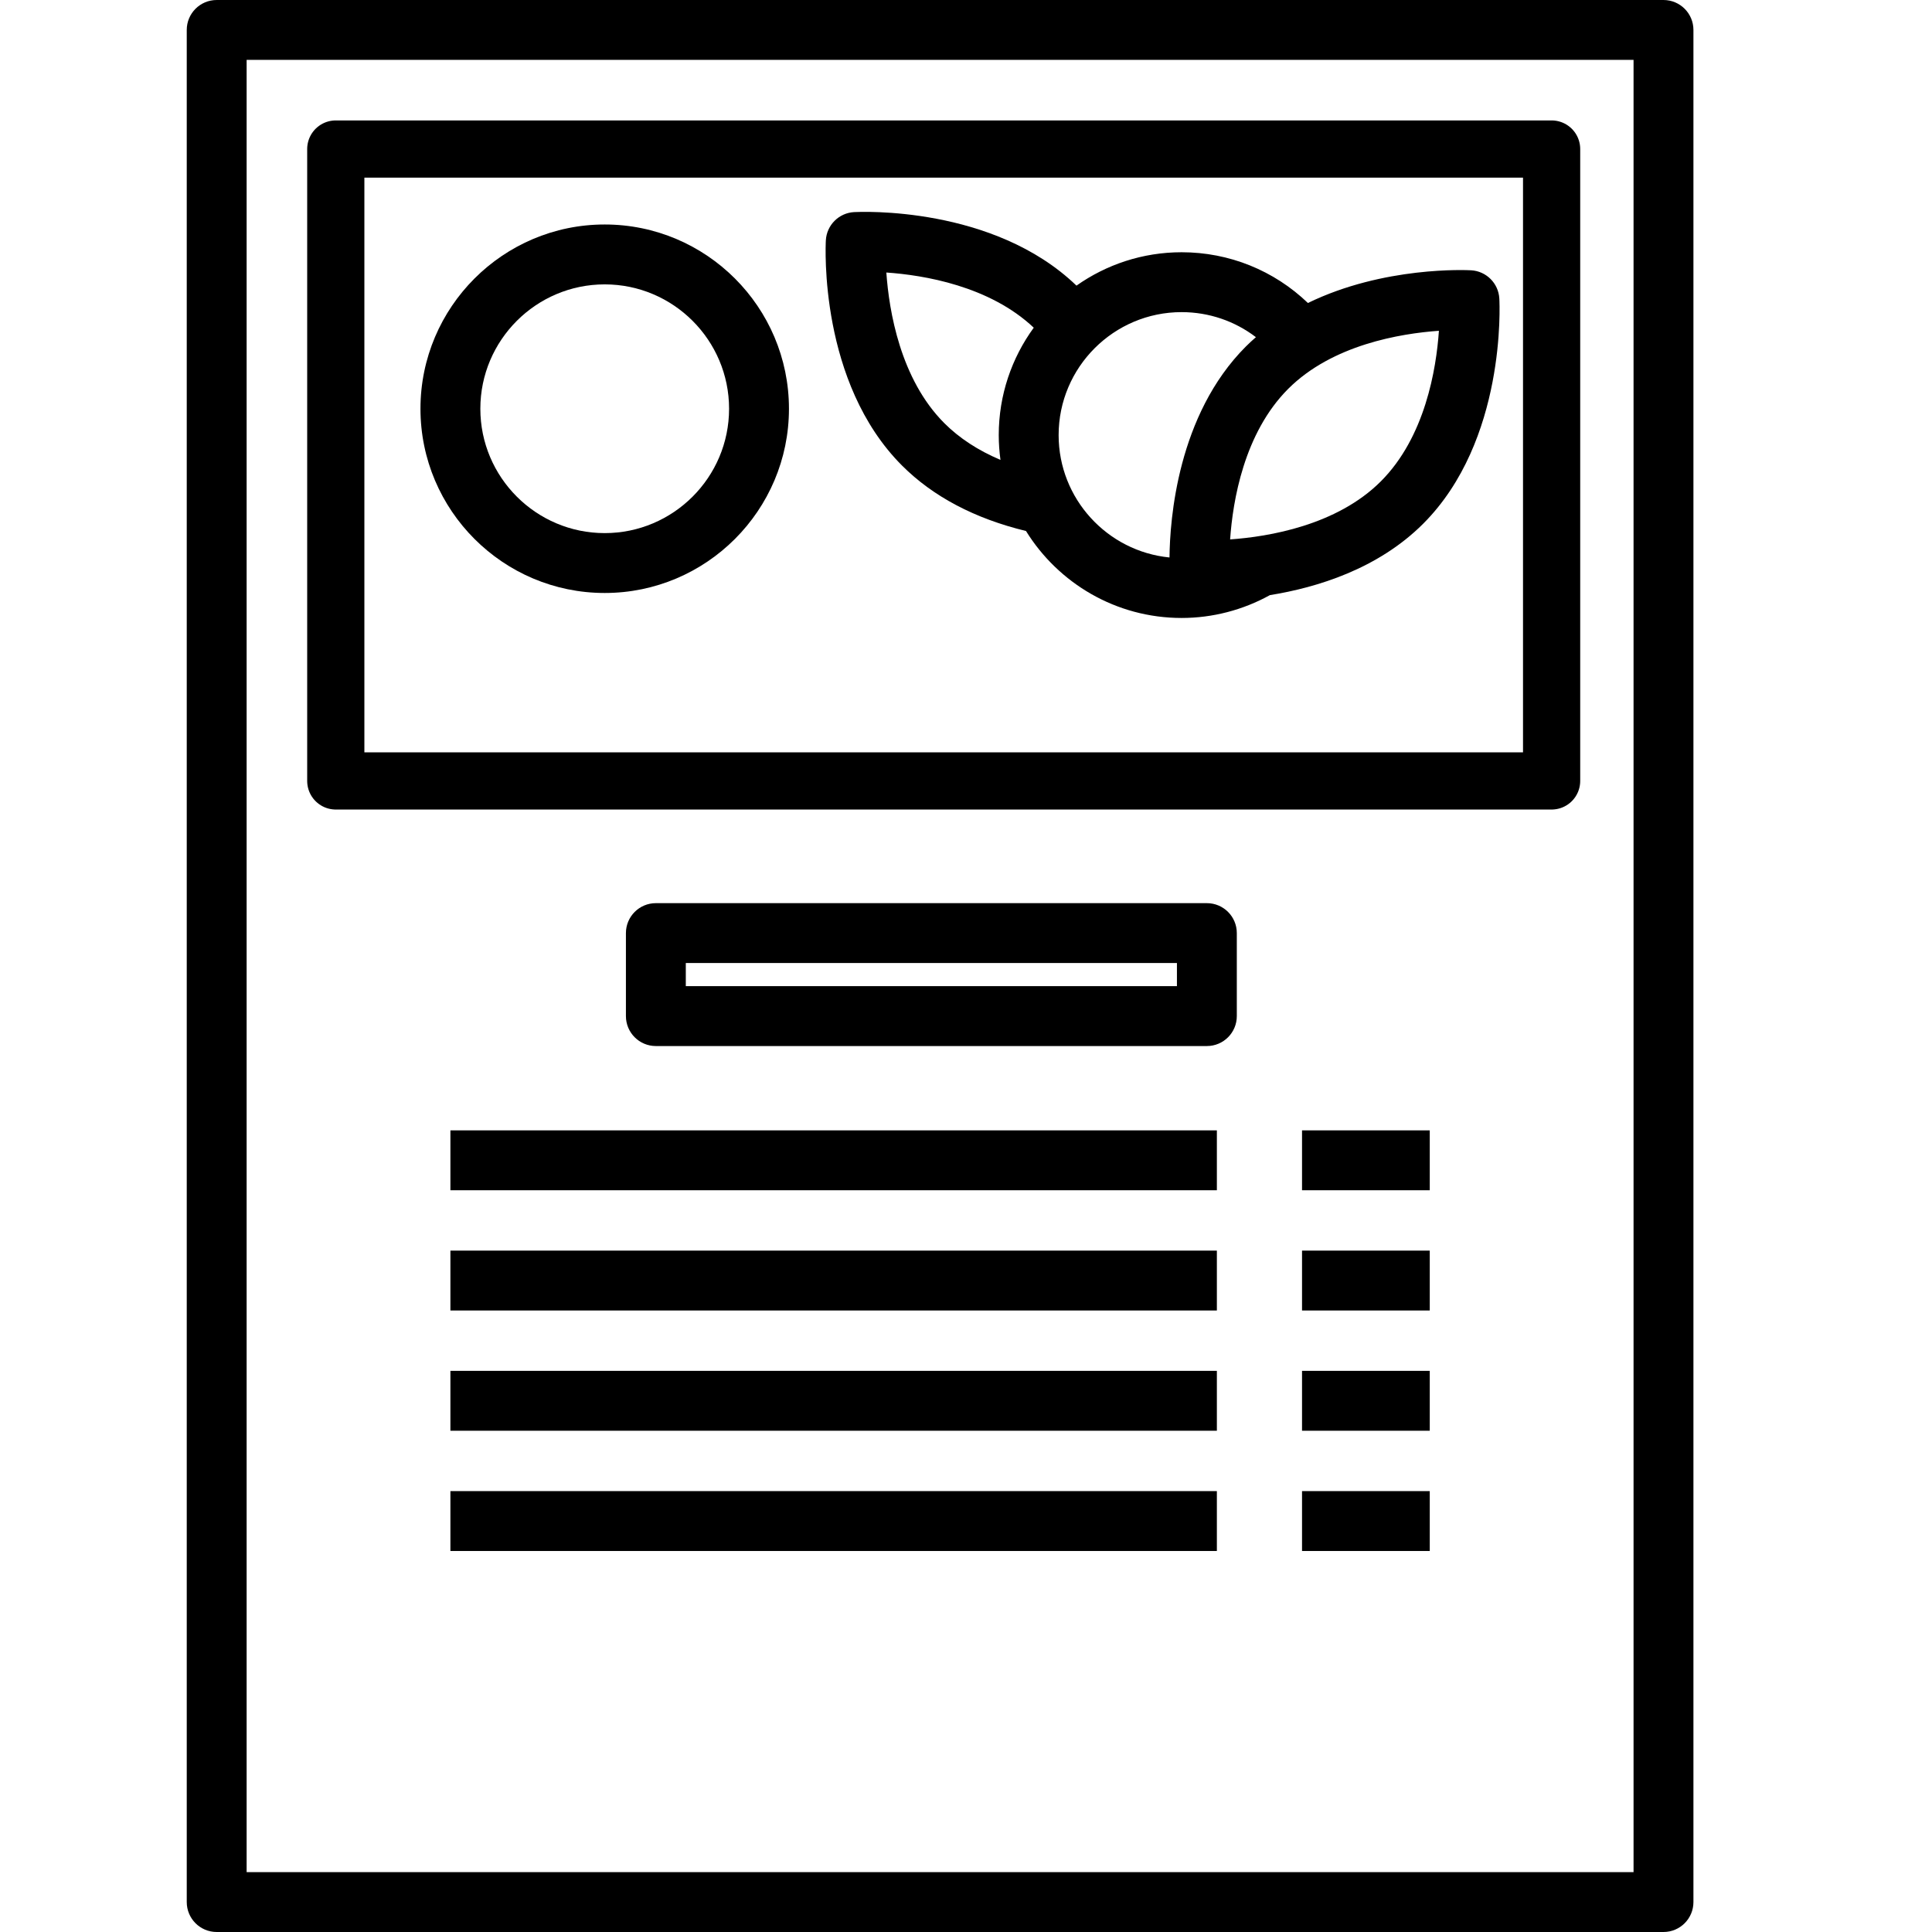
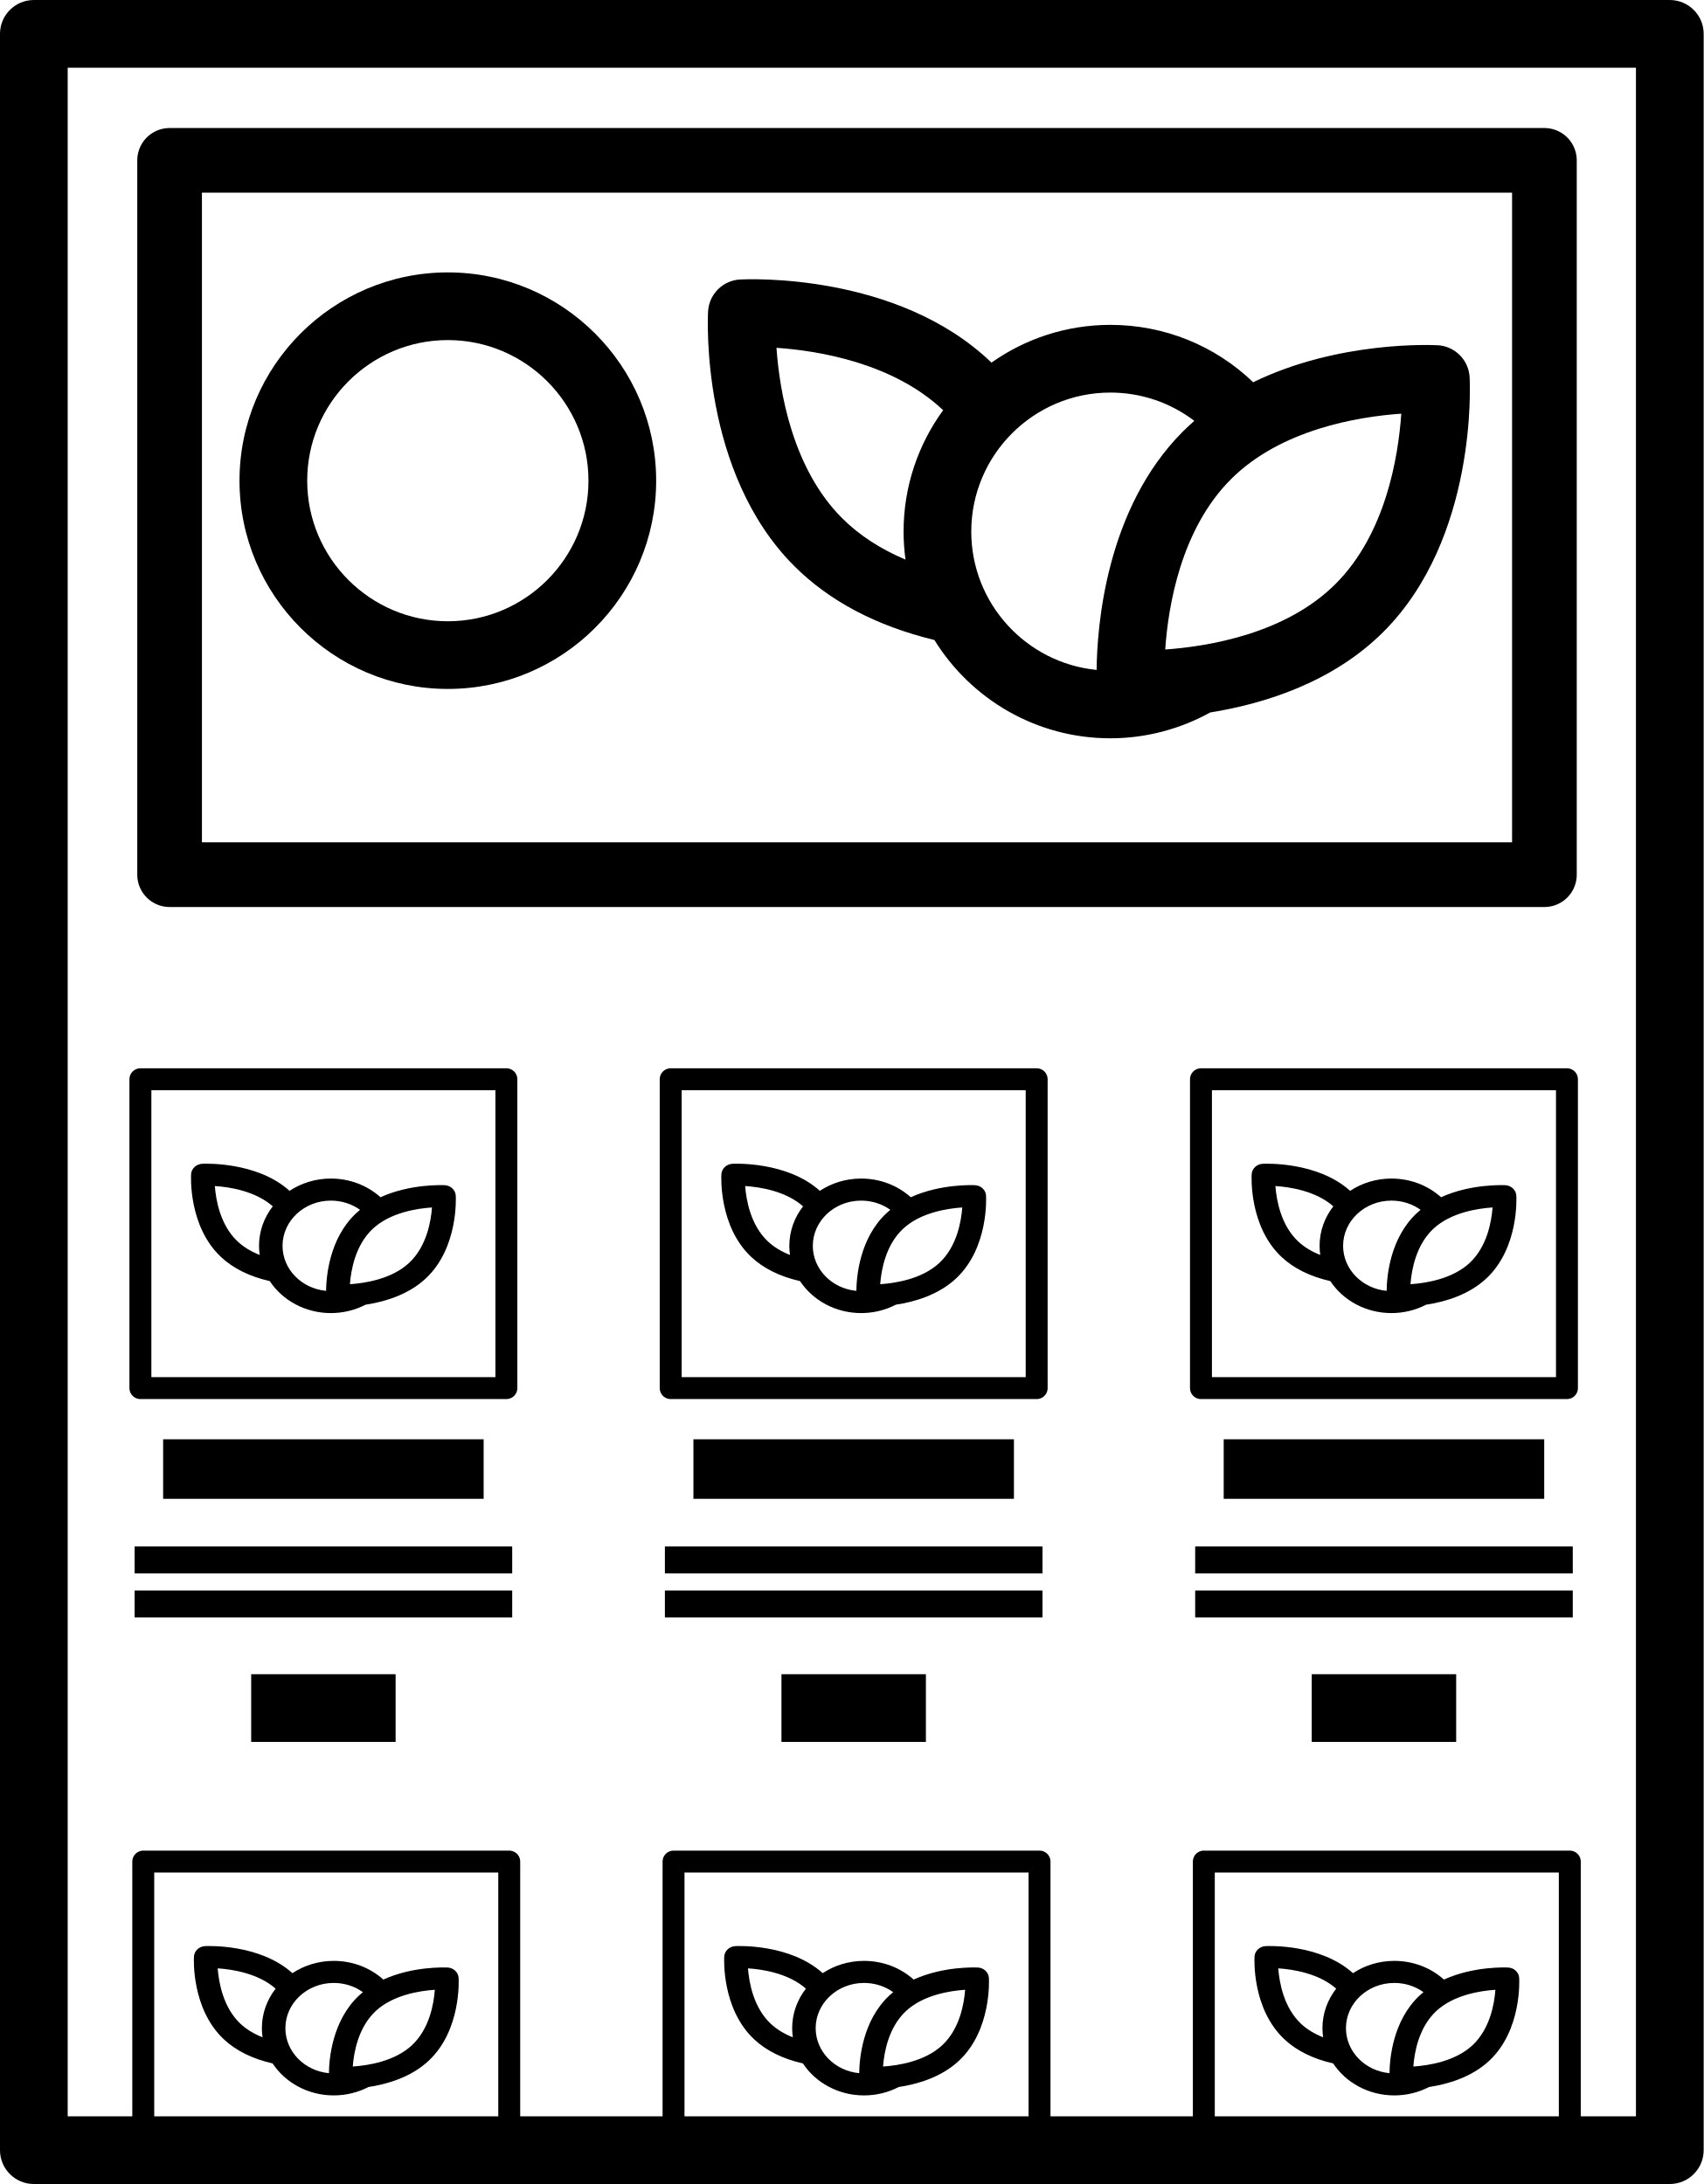
- <svg xmlns="http://www.w3.org/2000/svg" version="1.1" id="Layer_1" x="0px" y="0px" viewBox="0 0 512 512" style="enable-background:new 0 0 512 512;" xml:space="preserve">
-   <defs id="defs3847">
- 	
- 
- 		
- 	
- 			
- 			
- 			
- 			
- 			
- 			
- 			
- 			
- 			
- 			
- 			
- 			
- 			
- 		</defs>
-   <rect y="39.494" x="88.985" height="167.462" width="322.208" id="rect4687" style="fill:none;stroke:#000000;stroke-width:15.157;stroke-linejoin:round;stroke-miterlimit:4;stroke-dasharray:none;stroke-opacity:1" />
-   <path id="path3782" d="m 319.834,277.212 c 4.383,0 7.934,-3.552 7.934,-7.934 v -21.999 c 0,-4.382 -3.551,-7.934 -7.934,-7.934 h -146.024 c -4.383,0 -7.934,3.552 -7.934,7.934 v 21.999 c 0,4.382 3.551,7.934 7.934,7.934 z m -138.09,-21.999 h 130.155 v 6.131 h -130.155 z" />
-   <path id="path3784" d="m 160.255,59.492 c -26.923,0 -48.827,21.904 -48.827,48.827 0,26.923 21.904,48.827 48.827,48.827 26.923,0 48.827,-21.904 48.827,-48.827 0,-26.923 -21.904,-48.827 -48.827,-48.827 z m 0,81.787 c -18.174,0 -32.958,-14.785 -32.958,-32.958 0,-18.173 14.786,-32.958 32.958,-32.958 18.173,0 32.958,14.786 32.958,32.958 0,18.172 -14.784,32.958 -32.958,32.958 z" />
-   <path id="path3786" d="m 389.851,71.63 c -1.185,-0.065 -23.165,-1.109 -43.24,8.668 -8.967,-8.607 -20.836,-13.45 -33.473,-13.45 -10.366,0 -19.974,3.283 -27.861,8.846 -22.06,-21.241 -57.419,-19.568 -58.933,-19.486 -4.037,0.222 -7.263,3.447 -7.485,7.486 -0.085,1.528 -1.813,37.679 20.187,59.68 8.23,8.231 19.274,14.052 32.854,17.347 8.546,13.816 23.833,23.046 41.239,23.046 8.208,0 16.254,-2.104 23.399,-6.053 12.491,-2.008 28.641,-6.948 40.612,-18.916 l 10e-4,-0.001 c 22,-22 20.271,-58.151 20.186,-59.679 -0.223,-4.042 -3.449,-7.265 -7.486,-7.488 z M 264.678,115.306 c 0,2.229 0.164,4.419 0.457,6.569 -5.916,-2.504 -10.896,-5.75 -14.868,-9.722 -11.68,-11.681 -14.66,-29.752 -15.378,-39.933 9.926,0.683 27.321,3.547 39.066,14.622 -5.827,7.997 -9.277,17.833 -9.277,28.464 z m 45.252,32.431 c -16.471,-1.618 -29.383,-15.543 -29.383,-32.431 0,-17.97 14.619,-32.589 32.591,-32.589 7.231,0 14.088,2.364 19.693,6.636 -0.904,0.791 -1.794,1.605 -2.657,2.468 -18.138,18.137 -20.145,45.874 -20.244,55.916 z m 55.998,-20.164 c -11.682,11.679 -29.751,14.659 -39.932,15.378 0.699,-10.162 3.656,-28.168 15.398,-39.909 11.684,-11.682 29.752,-14.661 39.932,-15.381 -0.699,10.163 -3.657,28.171 -15.398,39.912 z" />
-   <rect id="rect3788" height="15.869" width="33.851" y="331.425" x="345.051" />
-   <rect id="rect3790" height="15.869" width="33.851" y="299.559" x="345.051" />
-   <path id="path3794" d="M 440.843,9.981e-4 H 57.425 c -4.383,0 -7.934,3.552 -7.934,7.934 V 504.066 c 0,4.382 3.551,7.934 7.934,7.934 H 440.843 c 4.383,0 7.934,-3.552 7.934,-7.934 V 7.935 c 0,-4.382 -3.552,-7.934 -7.934,-7.934 z M 432.909,496.132 H 65.359 V 15.87 H 432.908 V 496.132 Z" />
-   <rect id="rect3796" height="15.869" width="33.851" y="363.292" x="345.051" />
-   <rect id="rect3798" height="15.869" width="33.851" y="395.16" x="345.051" />
-   <rect id="rect3800" height="15.869" width="203.121" y="331.425" x="119.362" />
-   <rect id="rect3802" height="15.869" width="203.121" y="363.292" x="119.362" />
-   <rect id="rect3804" height="15.869" width="203.121" y="299.559" x="119.362" />
-   <rect id="rect3806" height="15.869" width="203.121" y="395.16" x="119.362" />
-   <g id="g3814">
- </g>
-   <g id="g3816">
- </g>
-   <g id="g3818">
- </g>
-   <g id="g3820">
- </g>
-   <g id="g3822">
- </g>
-   <g id="g3824">
- </g>
-   <g id="g3826">
- </g>
-   <g id="g3828">
- </g>
-   <g id="g3830">
- </g>
-   <g id="g3832">
- </g>
-   <g id="g3834">
- </g>
-   <g id="g3836">
- </g>
-   <g id="g3838">
- </g>
-   <g id="g3840">
- </g>
-   <g id="g3842">
- </g>
+ <svg xmlns="http://www.w3.org/2000/svg" width="61.457mm" height="78.806mm" viewBox="0 0 61.457 78.806" version="1.1" id="svg5098">
+   <defs id="defs5092" />
+   <g id="layer1" transform="translate(-101.7462,348.3492)">
+     <rect y="-342.563" x="107.864" height="25.775" width="49.594" id="rect4687-6" style="fill:none;stroke:#000000;stroke-width:2.333;stroke-linejoin:round;stroke-miterlimit:4;stroke-dasharray:none;stroke-opacity:1" />
+     <path id="path3784-7" d="m 117.901,-338.52 c -4.144,0 -7.515,3.371 -7.515,7.515 0,4.144 3.371,7.515 7.515,7.515 4.144,0 7.515,-3.371 7.515,-7.515 0,-4.144 -3.371,-7.515 -7.515,-7.515 z m 0,12.588 c -2.797,0 -5.073,-2.276 -5.073,-5.073 0,-2.797 2.276,-5.073 5.073,-5.073 2.797,0 5.073,2.276 5.073,5.073 0,2.797 -2.276,5.073 -5.073,5.073 z" style="stroke-width:0.154" />
+     <rect id="rect3790-9" height="2.443" width="5.21" y="-287.938" x="110.807" style="stroke-width:0.154" />
+     <rect style="stroke-width:0.064" id="rect3804-0" height="0.972" width="13.621" y="-292.547" x="106.602" />
+     <rect y="-309.406" x="106.811" height="11.144" width="13.202" id="rect4687-6-3" style="fill:none;stroke:#000000;stroke-width:0.791;stroke-linejoin:round;stroke-miterlimit:4;stroke-dasharray:none;stroke-opacity:1" />
+     <path style="stroke-width:0.052" id="path3786-6" d="m 117.785,-305.583 c -0.063,-0.003 -1.239,-0.056 -2.313,0.434 -0.48,-0.431 -1.114,-0.674 -1.79,-0.674 -0.554,0 -1.068,0.164 -1.49,0.443 -1.18,-1.064 -3.071,-0.98 -3.152,-0.976 -0.216,0.011 -0.388,0.173 -0.4,0.375 -0.005,0.076 -0.097,1.887 1.08,2.989 0.44,0.412 1.031,0.704 1.757,0.869 0.457,0.692 1.275,1.154 2.206,1.154 0.439,0 0.869,-0.105 1.252,-0.303 0.668,-0.101 1.532,-0.348 2.172,-0.948 l 6e-5,-5e-5 c 1.177,-1.102 1.084,-2.913 1.08,-2.989 -0.012,-0.202 -0.184,-0.364 -0.4,-0.375 z m -6.695,2.188 c 0,0.112 0.009,0.221 0.024,0.329 -0.316,-0.125 -0.583,-0.288 -0.795,-0.487 -0.625,-0.585 -0.784,-1.49 -0.823,-2 0.531,0.034 1.461,0.178 2.09,0.732 -0.312,0.401 -0.496,0.893 -0.496,1.426 z m 2.42,1.624 c -0.881,-0.081 -1.572,-0.779 -1.572,-1.624 0,-0.9 0.782,-1.632 1.743,-1.632 0.387,0 0.754,0.118 1.053,0.332 -0.048,0.04 -0.096,0.08 -0.142,0.124 -0.97,0.908 -1.078,2.298 -1.083,2.801 z m 2.995,-1.01 c -0.625,0.585 -1.591,0.734 -2.136,0.77 0.037,-0.509 0.196,-1.411 0.824,-1.999 0.625,-0.585 1.591,-0.734 2.136,-0.77 -0.037,0.509 -0.196,1.411 -0.824,1.999 z" />
+     <rect style="stroke-width:0.064" id="rect3804-0-8" height="0.972" width="13.621" y="-290.959" x="106.602" />
+     <rect style="stroke-width:0.088" id="rect3804-0-8-0" height="2.148" width="11.562" y="-296.415" x="107.631" />
+     <rect id="rect3790-9-0" height="2.443" width="5.21" y="-287.938" x="129.936" style="stroke-width:0.154" />
+     <rect style="stroke-width:0.064" id="rect3804-0-6" height="0.972" width="13.621" y="-292.547" x="125.731" />
+     <rect y="-309.406" x="125.94" height="11.144" width="13.202" id="rect4687-6-3-9" style="fill:none;stroke:#000000;stroke-width:0.791;stroke-linejoin:round;stroke-miterlimit:4;stroke-dasharray:none;stroke-opacity:1" />
+     <path style="stroke-width:0.052" id="path3786-6-7" d="m 136.914,-305.583 c -0.063,-0.003 -1.239,-0.056 -2.313,0.434 -0.48,-0.431 -1.114,-0.674 -1.79,-0.674 -0.554,0 -1.068,0.164 -1.49,0.443 -1.18,-1.064 -3.071,-0.98 -3.152,-0.976 -0.216,0.011 -0.388,0.173 -0.4,0.375 -0.005,0.076 -0.097,1.887 1.08,2.989 0.44,0.412 1.031,0.704 1.757,0.869 0.457,0.692 1.275,1.154 2.206,1.154 0.439,0 0.869,-0.105 1.252,-0.303 0.668,-0.101 1.532,-0.348 2.172,-0.948 l 5e-5,-5e-5 c 1.177,-1.102 1.084,-2.913 1.08,-2.989 -0.012,-0.202 -0.184,-0.364 -0.4,-0.375 z m -6.695,2.188 c 0,0.112 0.009,0.221 0.025,0.329 -0.316,-0.125 -0.583,-0.288 -0.795,-0.487 -0.625,-0.585 -0.784,-1.49 -0.823,-2 0.531,0.034 1.461,0.178 2.09,0.732 -0.312,0.401 -0.496,0.893 -0.496,1.426 z m 2.42,1.624 c -0.881,-0.081 -1.572,-0.779 -1.572,-1.624 0,-0.9 0.782,-1.632 1.743,-1.632 0.387,0 0.754,0.118 1.053,0.332 -0.048,0.04 -0.096,0.08 -0.142,0.124 -0.97,0.908 -1.078,2.298 -1.083,2.801 z m 2.995,-1.01 c -0.625,0.585 -1.591,0.734 -2.136,0.77 0.037,-0.509 0.196,-1.411 0.824,-1.999 0.625,-0.585 1.591,-0.734 2.136,-0.77 -0.037,0.509 -0.196,1.411 -0.824,1.999 z" />
+     <rect style="stroke-width:0.064" id="rect3804-0-8-3" height="0.972" width="13.621" y="-290.959" x="125.731" />
+     <rect style="stroke-width:0.088" id="rect3804-0-8-0-4" height="2.148" width="11.562" y="-296.415" x="126.76" />
+     <rect id="rect3790-9-0-7" height="2.443" width="5.21" y="-287.938" x="149.065" style="stroke-width:0.154" />
+     <rect style="stroke-width:0.064" id="rect3804-0-6-3" height="0.972" width="13.621" y="-292.547" x="144.86" />
+     <rect y="-309.406" x="145.069" height="11.144" width="13.202" id="rect4687-6-3-9-3" style="fill:none;stroke:#000000;stroke-width:0.791;stroke-linejoin:round;stroke-miterlimit:4;stroke-dasharray:none;stroke-opacity:1" />
+     <path style="stroke-width:0.052" id="path3786-6-7-4" d="m 156.043,-305.583 c -0.063,-0.003 -1.239,-0.056 -2.313,0.434 -0.48,-0.431 -1.114,-0.674 -1.79,-0.674 -0.554,0 -1.068,0.164 -1.49,0.443 -1.18,-1.064 -3.071,-0.98 -3.152,-0.976 -0.216,0.011 -0.388,0.173 -0.4,0.375 -0.005,0.076 -0.097,1.887 1.08,2.989 0.44,0.412 1.031,0.704 1.757,0.869 0.457,0.692 1.275,1.154 2.206,1.154 0.439,0 0.869,-0.105 1.252,-0.303 0.668,-0.101 1.532,-0.348 2.172,-0.948 l 6e-5,-5e-5 c 1.177,-1.102 1.084,-2.913 1.08,-2.989 -0.012,-0.202 -0.184,-0.364 -0.4,-0.375 z m -6.695,2.188 c 0,0.112 0.009,0.221 0.024,0.329 -0.316,-0.125 -0.583,-0.288 -0.795,-0.487 -0.625,-0.585 -0.784,-1.49 -0.823,-2 0.531,0.034 1.461,0.178 2.09,0.732 -0.312,0.401 -0.496,0.893 -0.496,1.426 z m 2.42,1.624 c -0.881,-0.081 -1.572,-0.779 -1.572,-1.624 0,-0.9 0.782,-1.632 1.743,-1.632 0.387,0 0.754,0.118 1.053,0.332 -0.048,0.04 -0.096,0.08 -0.142,0.124 -0.97,0.908 -1.078,2.298 -1.083,2.801 z m 2.995,-1.01 c -0.625,0.585 -1.591,0.734 -2.136,0.77 0.037,-0.509 0.196,-1.411 0.824,-1.999 0.625,-0.585 1.591,-0.734 2.136,-0.77 -0.037,0.509 -0.196,1.411 -0.824,1.999 z" />
+     <rect style="stroke-width:0.064" id="rect3804-0-8-3-8" height="0.972" width="13.621" y="-290.959" x="144.86" />
+     <rect style="stroke-width:0.088" id="rect3804-0-8-0-4-0" height="2.148" width="11.562" y="-296.415" x="145.889" />
+     <rect y="-281.177" x="106.914" height="11.144" width="13.202" id="rect4687-6-3-4" style="fill:none;stroke:#000000;stroke-width:0.791;stroke-linejoin:round;stroke-miterlimit:4;stroke-dasharray:none;stroke-opacity:1" />
+     <path style="stroke-width:0.052" id="path3786-6-8" d="m 117.888,-277.354 c -0.063,-0.003 -1.239,-0.056 -2.313,0.434 -0.48,-0.431 -1.114,-0.674 -1.79,-0.674 -0.554,0 -1.068,0.164 -1.49,0.443 -1.18,-1.064 -3.071,-0.98 -3.152,-0.976 -0.216,0.011 -0.388,0.173 -0.4,0.375 -0.005,0.076 -0.097,1.887 1.08,2.989 0.44,0.412 1.031,0.704 1.757,0.869 0.457,0.692 1.275,1.154 2.206,1.154 0.439,0 0.869,-0.105 1.252,-0.303 0.668,-0.101 1.532,-0.348 2.172,-0.948 l 6e-5,-5e-5 c 1.177,-1.102 1.084,-2.913 1.08,-2.989 -0.012,-0.202 -0.184,-0.364 -0.4,-0.375 z m -6.695,2.188 c 0,0.112 0.009,0.221 0.024,0.329 -0.316,-0.125 -0.583,-0.288 -0.795,-0.487 -0.625,-0.585 -0.784,-1.49 -0.823,-2 0.531,0.034 1.461,0.178 2.09,0.732 -0.312,0.401 -0.496,0.893 -0.496,1.426 z m 2.42,1.624 c -0.881,-0.081 -1.572,-0.779 -1.572,-1.624 0,-0.9 0.782,-1.632 1.743,-1.632 0.387,0 0.754,0.118 1.053,0.332 -0.048,0.04 -0.096,0.08 -0.142,0.124 -0.97,0.908 -1.078,2.298 -1.083,2.801 z m 2.995,-1.01 c -0.625,0.585 -1.591,0.734 -2.136,0.77 0.037,-0.509 0.196,-1.411 0.824,-1.999 0.625,-0.585 1.591,-0.734 2.136,-0.77 -0.037,0.509 -0.196,1.411 -0.824,1.999 z" />
+     <rect y="-281.177" x="126.043" height="11.144" width="13.202" id="rect4687-6-3-9-0" style="fill:none;stroke:#000000;stroke-width:0.791;stroke-linejoin:round;stroke-miterlimit:4;stroke-dasharray:none;stroke-opacity:1" />
+     <path style="stroke-width:0.052" id="path3786-6-7-5" d="m 137.017,-277.354 c -0.063,-0.003 -1.239,-0.056 -2.313,0.434 -0.48,-0.431 -1.114,-0.674 -1.79,-0.674 -0.554,0 -1.068,0.164 -1.49,0.443 -1.18,-1.064 -3.071,-0.98 -3.152,-0.976 -0.216,0.011 -0.389,0.173 -0.4,0.375 -0.005,0.076 -0.097,1.887 1.08,2.989 0.44,0.412 1.031,0.704 1.757,0.869 0.457,0.692 1.275,1.154 2.206,1.154 0.439,0 0.869,-0.105 1.252,-0.303 0.668,-0.101 1.532,-0.348 2.172,-0.948 l 6e-5,-5e-5 c 1.177,-1.102 1.084,-2.913 1.08,-2.989 -0.012,-0.202 -0.184,-0.364 -0.4,-0.375 z m -6.695,2.188 c 0,0.112 0.009,0.221 0.024,0.329 -0.316,-0.125 -0.583,-0.288 -0.795,-0.487 -0.625,-0.585 -0.784,-1.49 -0.823,-2 0.531,0.034 1.461,0.178 2.09,0.732 -0.312,0.401 -0.496,0.893 -0.496,1.426 z m 2.42,1.624 c -0.881,-0.081 -1.572,-0.779 -1.572,-1.624 0,-0.9 0.782,-1.632 1.743,-1.632 0.387,0 0.754,0.118 1.053,0.332 -0.048,0.04 -0.096,0.08 -0.142,0.124 -0.97,0.908 -1.078,2.298 -1.083,2.801 z m 2.995,-1.01 c -0.625,0.585 -1.591,0.734 -2.136,0.77 0.037,-0.509 0.196,-1.411 0.824,-1.999 0.625,-0.585 1.591,-0.734 2.136,-0.77 -0.037,0.509 -0.196,1.411 -0.824,1.999 z" />
+     <rect y="-281.177" x="145.172" height="11.144" width="13.202" id="rect4687-6-3-9-3-9" style="fill:none;stroke:#000000;stroke-width:0.791;stroke-linejoin:round;stroke-miterlimit:4;stroke-dasharray:none;stroke-opacity:1" />
+     <path style="stroke-width:0.052" id="path3786-6-7-4-2" d="m 156.146,-277.354 c -0.063,-0.003 -1.239,-0.056 -2.313,0.434 -0.48,-0.431 -1.114,-0.674 -1.79,-0.674 -0.554,0 -1.068,0.164 -1.49,0.443 -1.18,-1.064 -3.071,-0.98 -3.152,-0.976 -0.216,0.011 -0.388,0.173 -0.4,0.375 -0.005,0.076 -0.097,1.887 1.08,2.989 0.44,0.412 1.031,0.704 1.757,0.869 0.457,0.692 1.275,1.154 2.206,1.154 0.439,0 0.869,-0.105 1.252,-0.303 0.668,-0.101 1.532,-0.348 2.172,-0.948 l 6e-5,-5e-5 c 1.177,-1.102 1.084,-2.913 1.08,-2.989 -0.012,-0.202 -0.184,-0.364 -0.4,-0.375 z m -6.695,2.188 c 0,0.112 0.009,0.221 0.024,0.329 -0.316,-0.125 -0.583,-0.288 -0.795,-0.487 -0.625,-0.585 -0.784,-1.49 -0.823,-2 0.531,0.034 1.461,0.178 2.09,0.732 -0.312,0.401 -0.496,0.893 -0.496,1.426 z m 2.42,1.624 c -0.881,-0.081 -1.572,-0.779 -1.572,-1.624 0,-0.9 0.782,-1.632 1.743,-1.632 0.387,0 0.754,0.118 1.053,0.332 -0.048,0.04 -0.096,0.08 -0.142,0.124 -0.97,0.908 -1.078,2.298 -1.083,2.801 z m 2.995,-1.01 c -0.625,0.585 -1.591,0.734 -2.136,0.77 0.037,-0.509 0.196,-1.411 0.824,-1.999 0.625,-0.585 1.591,-0.734 2.136,-0.77 -0.037,0.509 -0.196,1.411 -0.824,1.999 z" />
+     <path id="path3794-0" d="m 161.982,-348.349 h -59.015 c -0.675,0 -1.221,0.547 -1.221,1.221 v 76.364 c 0,0.674 0.547,1.221 1.221,1.221 h 59.015 c 0.675,0 1.221,-0.547 1.221,-1.221 v -76.364 c 0,-0.674 -0.547,-1.221 -1.221,-1.221 z m -1.221,76.364 h -56.573 v -73.921 h 56.572 v 73.921 z" style="stroke-width:0.154" />
+     <path id="path3786-66" d="m 153.607,-335.891 c -0.182,-0.01 -3.566,-0.171 -6.655,1.334 -1.38,-1.325 -3.207,-2.07 -5.152,-2.07 -1.596,0 -3.074,0.505 -4.288,1.362 -3.395,-3.269 -8.838,-3.012 -9.071,-2.999 -0.621,0.034 -1.118,0.531 -1.152,1.152 -0.013,0.235 -0.279,5.799 3.107,9.186 1.267,1.267 2.967,2.163 5.057,2.67 1.315,2.127 3.668,3.547 6.347,3.547 1.263,0 2.502,-0.324 3.602,-0.932 1.923,-0.309 4.408,-1.069 6.251,-2.912 l 1.5e-4,-1.6e-4 c 3.386,-3.386 3.12,-8.95 3.107,-9.186 -0.034,-0.622 -0.531,-1.118 -1.152,-1.153 z m -19.266,6.723 c 0,0.343 0.025,0.68 0.07,1.011 -0.911,-0.385 -1.677,-0.885 -2.288,-1.496 -1.798,-1.798 -2.256,-4.579 -2.367,-6.146 1.528,0.105 4.205,0.546 6.013,2.251 -0.897,1.231 -1.428,2.745 -1.428,4.381 z m 6.965,4.992 c -2.535,-0.249 -4.523,-2.392 -4.523,-4.992 0,-2.766 2.25,-5.016 5.016,-5.016 1.113,0 2.168,0.364 3.031,1.021 -0.139,0.122 -0.276,0.247 -0.409,0.38 -2.792,2.792 -3.101,7.061 -3.116,8.606 z m 8.619,-3.104 c -1.798,1.798 -4.579,2.256 -6.146,2.367 0.108,-1.564 0.563,-4.336 2.37,-6.143 1.798,-1.798 4.579,-2.257 6.146,-2.367 -0.108,1.564 -0.563,4.336 -2.37,6.143 z" style="stroke-width:0.154" />
+   </g>
</svg>
